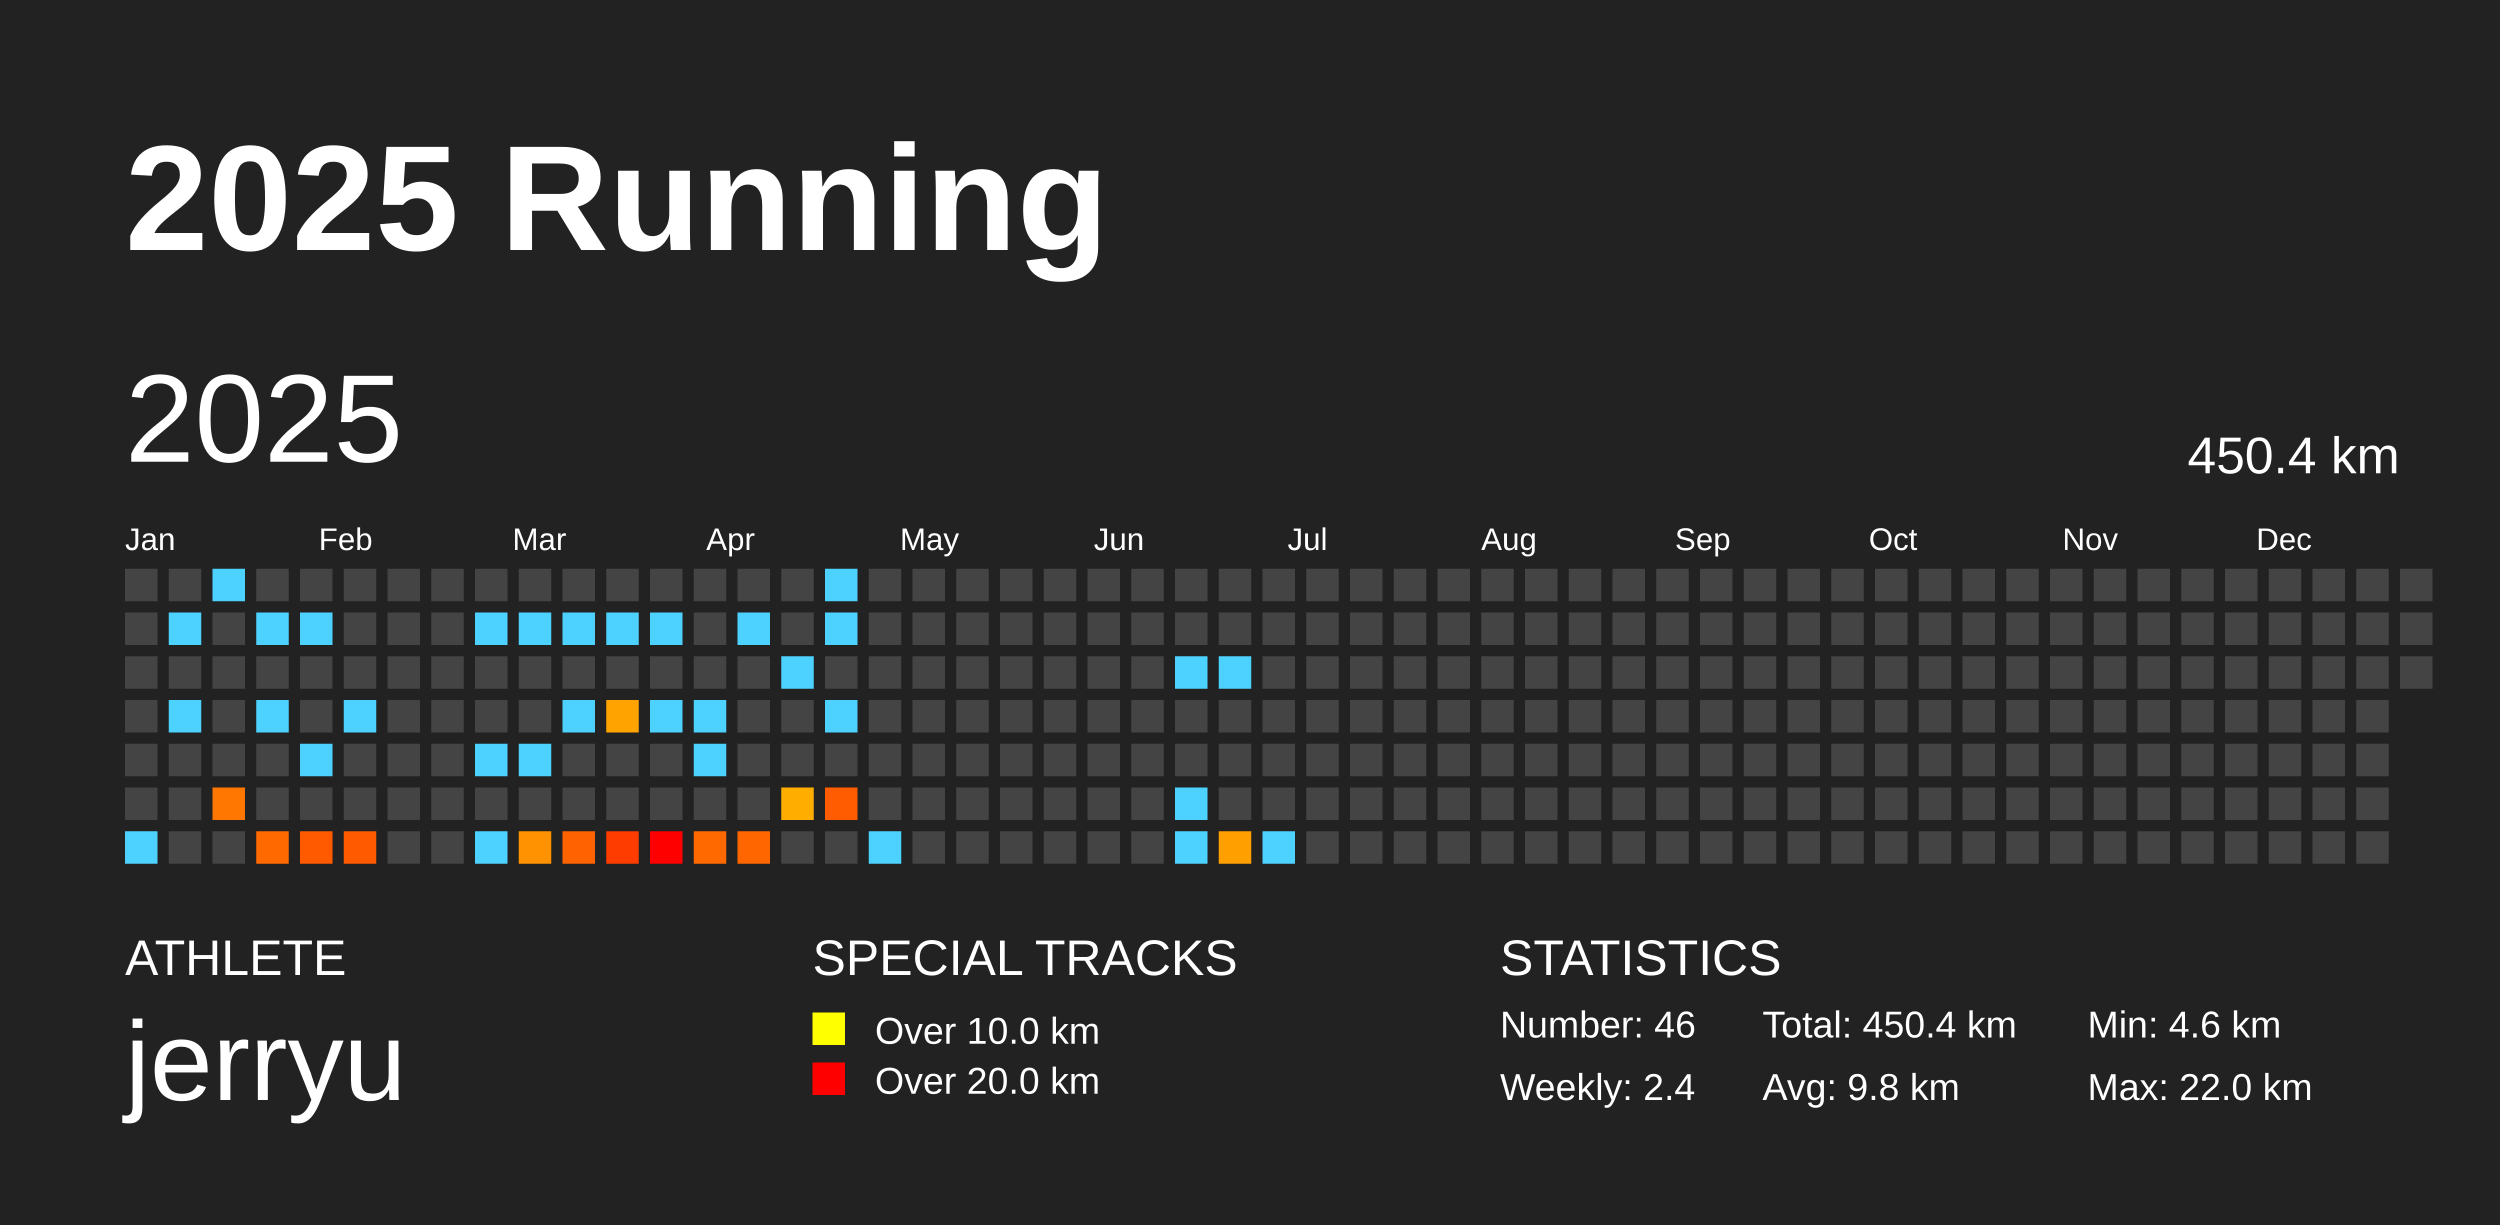
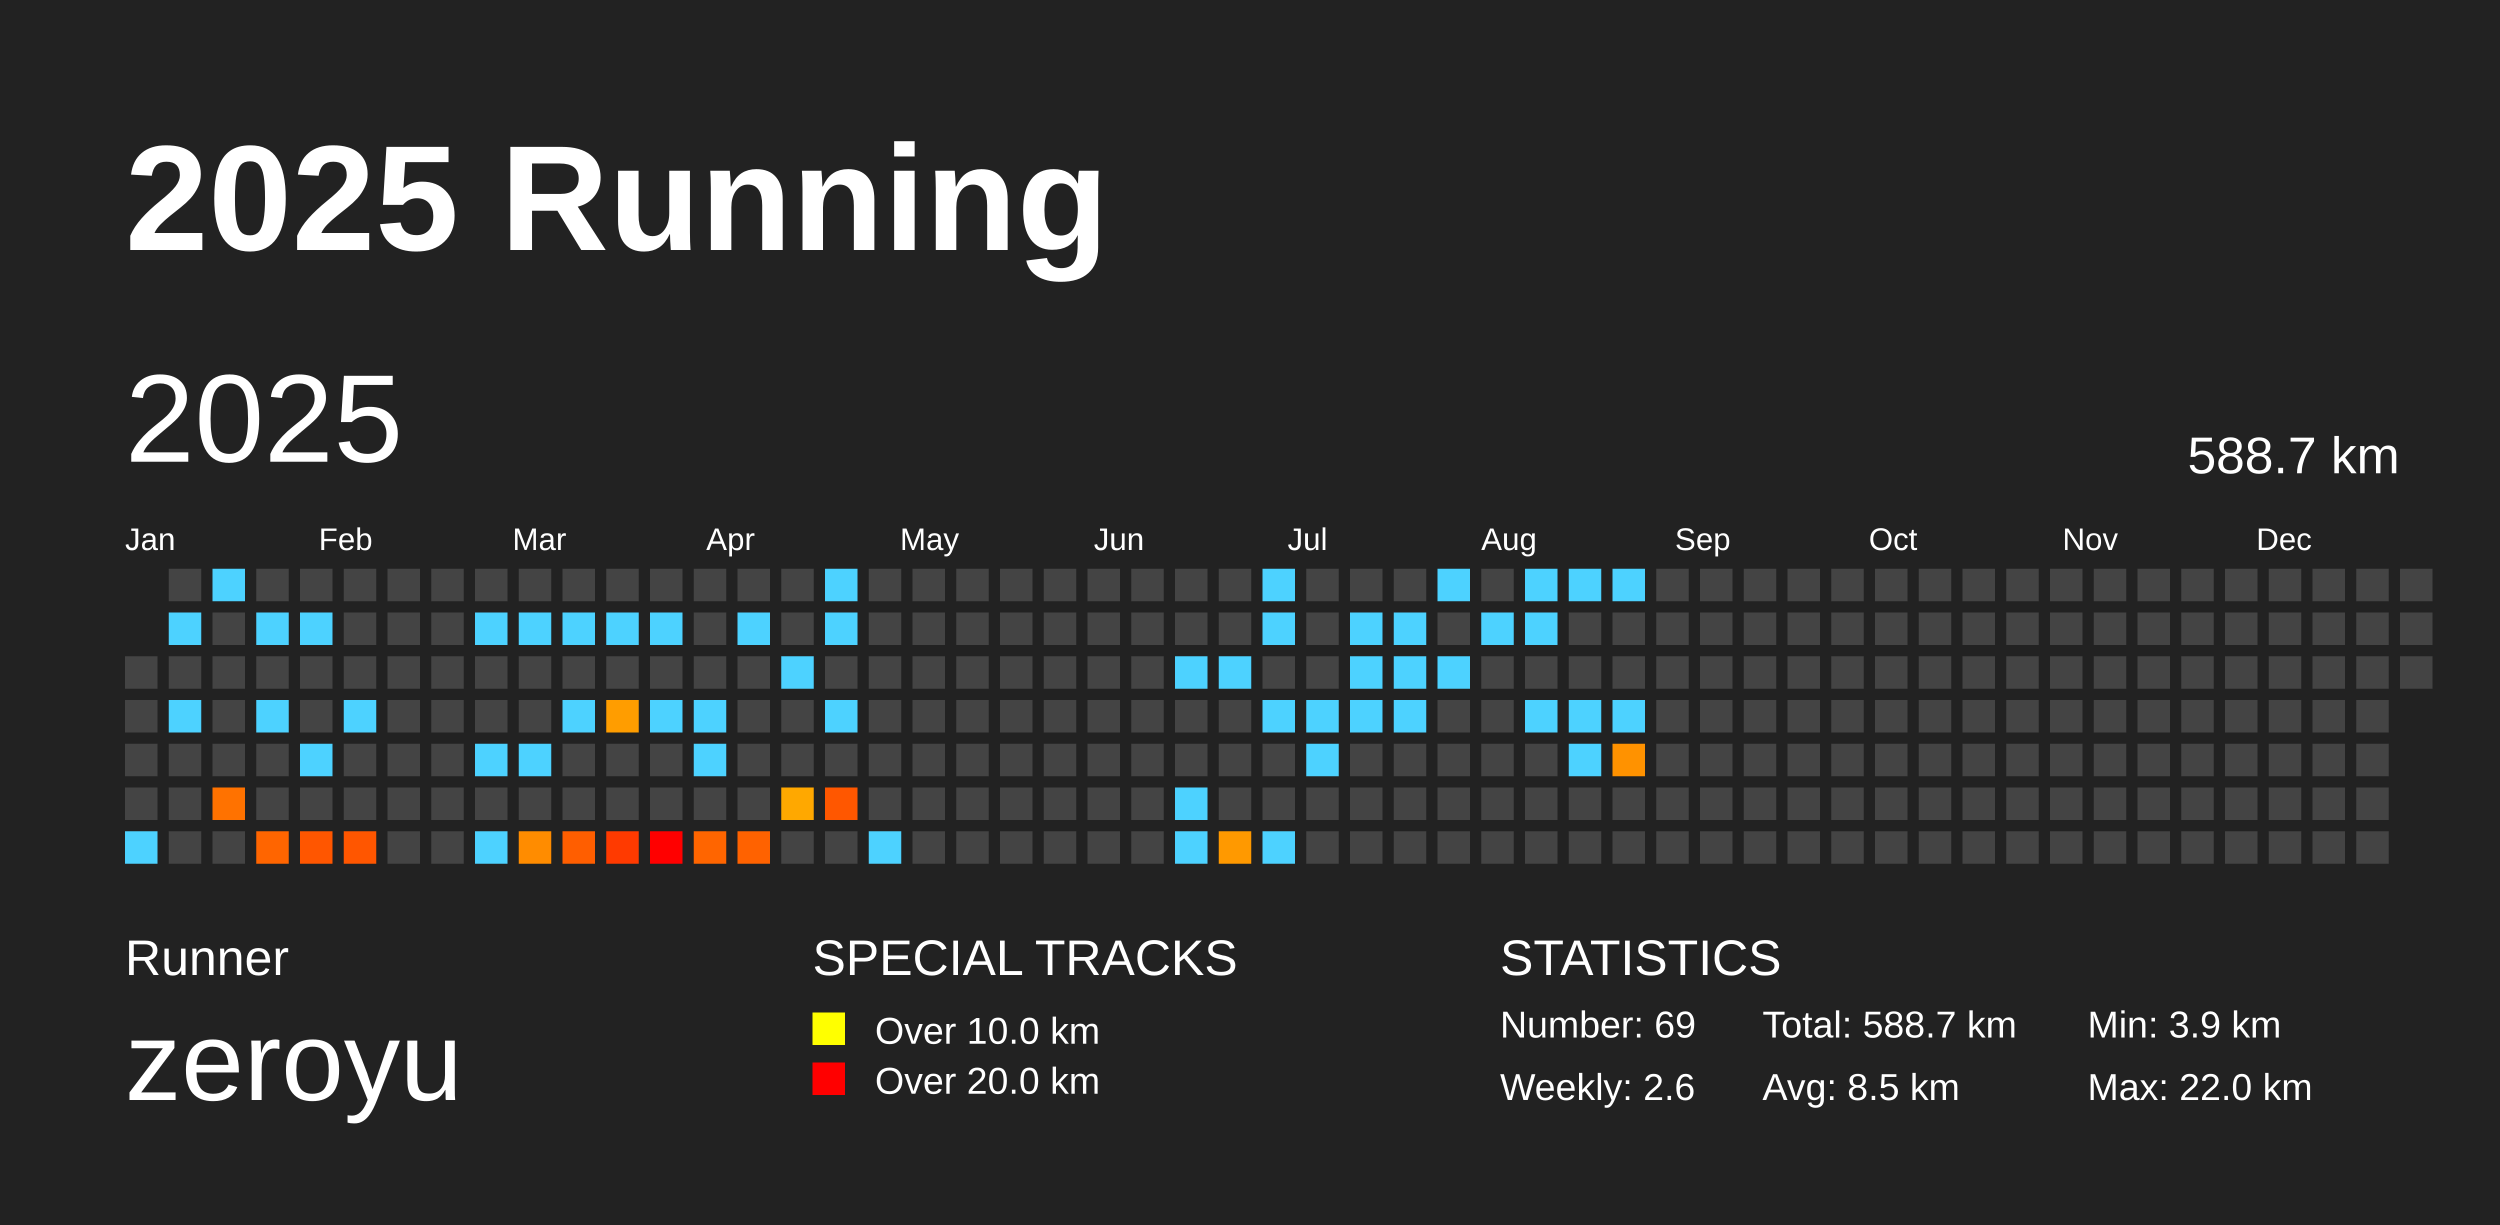
<svg xmlns="http://www.w3.org/2000/svg" baseProfile="full" height="98mm" version="1.1" viewBox="0,0,200,98" width="200mm">
  <defs />
  <rect fill="#222222" height="98" width="200" x="0" y="0" />
  <text fill="#FFFFFF" style="font-size:12px; font-family:Arial; font-weight:bold;" x="10" y="20">2025 Running</text>
-   <text fill="#FFFFFF" style="font-size:4px; font-family:Arial" x="10" y="78">ATHLETE</text>
-   <text fill="#FFFFFF" style="font-size:9px; font-family:Arial" x="10" y="88">jerryu</text>
+   <text fill="#FFFFFF" style="font-size:4px; font-family:Arial" x="10" y="78">Runner</text>
+   <text fill="#FFFFFF" style="font-size:9px; font-family:Arial" x="10" y="88">zeroyu</text>
  <text fill="#FFFFFF" style="font-size:4px; font-family:Arial" x="65" y="78">SPECIAL TRACKS</text>
  <rect fill="yellow" height="2.6" width="2.6" x="65" y="81" />
  <text fill="#FFFFFF" style="font-size:3px; font-family:Arial" x="70" y="83.5">Over 10.0 km</text>
  <rect fill="red" height="2.6" width="2.6" x="65" y="85" />
  <text fill="#FFFFFF" style="font-size:3px; font-family:Arial" x="70" y="87.5">Over 20.0 km</text>
  <text fill="#FFFFFF" style="font-size:4px; font-family:Arial" x="120" y="78">STATISTICS</text>
-   <text fill="#FFFFFF" style="font-size:3px; font-family:Arial" x="120" y="83">Number: 46</text>
-   <text fill="#FFFFFF" style="font-size:3px; font-family:Arial" x="120" y="88">Weekly: 2.4</text>
-   <text fill="#FFFFFF" style="font-size:3px; font-family:Arial" x="141" y="83">Total: 450.4 km</text>
-   <text fill="#FFFFFF" style="font-size:3px; font-family:Arial" x="141" y="88">Avg: 9.8 km</text>
-   <text fill="#FFFFFF" style="font-size:3px; font-family:Arial" x="167" y="83">Min: 4.6 km</text>
+   <text fill="#FFFFFF" style="font-size:3px; font-family:Arial" x="120" y="83">Number: 69</text>
+   <text fill="#FFFFFF" style="font-size:3px; font-family:Arial" x="120" y="88">Weekly: 2.6</text>
+   <text fill="#FFFFFF" style="font-size:3px; font-family:Arial" x="141" y="83">Total: 588.7 km</text>
+   <text fill="#FFFFFF" style="font-size:3px; font-family:Arial" x="141" y="88">Avg: 8.5 km</text>
+   <text fill="#FFFFFF" style="font-size:3px; font-family:Arial" x="167" y="83">Min: 3.9 km</text>
  <text fill="#FFFFFF" style="font-size:3px; font-family:Arial" x="167" y="88">Max: 22.0 km</text>
  <text dominant-baseline="hanging" fill="#FFFFFF" style="font-size:10.0px; font-family:Arial;" x="10" y="30">2025</text>
-   <text dominant-baseline="hanging" fill="#FFFFFF" style="font-size:4.125px; font-family:Arial;" x="175" y="35">450.4 km</text>
+   <text dominant-baseline="hanging" fill="#FFFFFF" style="font-size:4.125px; font-family:Arial;" x="175" y="35">588.7 km</text>
  <text fill="#FFFFFF" style="font-size:2.5px; font-family:Arial" x="10.0" y="44">Jan</text>
  <text fill="#FFFFFF" style="font-size:2.5px; font-family:Arial" x="25.5" y="44">Feb</text>
  <text fill="#FFFFFF" style="font-size:2.5px; font-family:Arial" x="41.0" y="44">Mar</text>
  <text fill="#FFFFFF" style="font-size:2.5px; font-family:Arial" x="56.5" y="44">Apr</text>
  <text fill="#FFFFFF" style="font-size:2.5px; font-family:Arial" x="72.0" y="44">May</text>
  <text fill="#FFFFFF" style="font-size:2.5px; font-family:Arial" x="87.5" y="44">Jun</text>
  <text fill="#FFFFFF" style="font-size:2.5px; font-family:Arial" x="103.0" y="44">Jul</text>
  <text fill="#FFFFFF" style="font-size:2.5px; font-family:Arial" x="118.5" y="44">Aug</text>
  <text fill="#FFFFFF" style="font-size:2.5px; font-family:Arial" x="134.0" y="44">Sep</text>
  <text fill="#FFFFFF" style="font-size:2.5px; font-family:Arial" x="149.5" y="44">Oct</text>
  <text fill="#FFFFFF" style="font-size:2.5px; font-family:Arial" x="165.0" y="44">Nov</text>
  <text fill="#FFFFFF" style="font-size:2.5px; font-family:Arial" x="180.5" y="44">Dec</text>
-   <rect fill="#444444" height="2.6" width="2.6" x="10.0" y="45.5" />
-   <rect fill="#444444" height="2.6" width="2.6" x="10.0" y="49.0" />
  <rect fill="#444444" height="2.6" width="2.6" x="10.0" y="52.5" />
  <rect fill="#444444" height="2.6" width="2.6" x="10.0" y="56.0" />
  <rect fill="#444444" height="2.6" width="2.6" x="10.0" y="59.5" />
  <rect fill="#444444" height="2.6" width="2.6" x="10.0" y="63.0" />
  <rect fill="#4dd2ff" height="2.6" width="2.6" x="10.0" y="66.5" />
  <rect fill="#444444" height="2.6" width="2.6" x="13.5" y="45.5" />
  <rect fill="#4dd2ff" height="2.6" width="2.6" x="13.5" y="49.0" />
  <rect fill="#444444" height="2.6" width="2.6" x="13.5" y="52.5" />
  <rect fill="#4dd2ff" height="2.6" width="2.6" x="13.5" y="56.0" />
  <rect fill="#444444" height="2.6" width="2.6" x="13.5" y="59.5" />
  <rect fill="#444444" height="2.6" width="2.6" x="13.5" y="63.0" />
  <rect fill="#444444" height="2.6" width="2.6" x="13.5" y="66.5" />
  <rect fill="#4dd2ff" height="2.6" width="2.6" x="17.0" y="45.5" />
  <rect fill="#444444" height="2.6" width="2.6" x="17.0" y="49.0" />
  <rect fill="#444444" height="2.6" width="2.6" x="17.0" y="52.5" />
  <rect fill="#444444" height="2.6" width="2.6" x="17.0" y="56.0" />
  <rect fill="#444444" height="2.6" width="2.6" x="17.0" y="59.5" />
-   <rect fill="#ff7600" height="2.6" width="2.6" x="17.0" y="63.0" />
+   <rect fill="#ff7200" height="2.6" width="2.6" x="17.0" y="63.0" />
  <rect fill="#444444" height="2.6" width="2.6" x="17.0" y="66.5" />
  <rect fill="#444444" height="2.6" width="2.6" x="20.5" y="45.5" />
  <rect fill="#4dd2ff" height="2.6" width="2.6" x="20.5" y="49.0" />
  <rect fill="#444444" height="2.6" width="2.6" x="20.5" y="52.5" />
  <rect fill="#4dd2ff" height="2.6" width="2.6" x="20.5" y="56.0" />
  <rect fill="#444444" height="2.6" width="2.6" x="20.5" y="59.5" />
  <rect fill="#444444" height="2.6" width="2.6" x="20.5" y="63.0" />
-   <rect fill="#ff6900" height="2.6" width="2.6" x="20.5" y="66.5" />
+   <rect fill="#ff6500" height="2.6" width="2.6" x="20.5" y="66.5" />
  <rect fill="#444444" height="2.6" width="2.6" x="24.0" y="45.5" />
  <rect fill="#4dd2ff" height="2.6" width="2.6" x="24.0" y="49.0" />
  <rect fill="#444444" height="2.6" width="2.6" x="24.0" y="52.5" />
  <rect fill="#444444" height="2.6" width="2.6" x="24.0" y="56.0" />
  <rect fill="#4dd2ff" height="2.6" width="2.6" x="24.0" y="59.5" />
  <rect fill="#444444" height="2.6" width="2.6" x="24.0" y="63.0" />
-   <rect fill="#ff5a00" height="2.6" width="2.6" x="24.0" y="66.5" />
+   <rect fill="#ff5600" height="2.6" width="2.6" x="24.0" y="66.5" />
  <rect fill="#444444" height="2.6" width="2.6" x="27.5" y="45.5" />
  <rect fill="#444444" height="2.6" width="2.6" x="27.5" y="49.0" />
  <rect fill="#444444" height="2.6" width="2.6" x="27.5" y="52.5" />
  <rect fill="#4dd2ff" height="2.6" width="2.6" x="27.5" y="56.0" />
  <rect fill="#444444" height="2.6" width="2.6" x="27.5" y="59.5" />
  <rect fill="#444444" height="2.6" width="2.6" x="27.5" y="63.0" />
-   <rect fill="#ff5a00" height="2.6" width="2.6" x="27.5" y="66.5" />
+   <rect fill="#ff5600" height="2.6" width="2.6" x="27.5" y="66.5" />
  <rect fill="#444444" height="2.6" width="2.6" x="31.0" y="45.5" />
  <rect fill="#444444" height="2.6" width="2.6" x="31.0" y="49.0" />
  <rect fill="#444444" height="2.6" width="2.6" x="31.0" y="52.5" />
  <rect fill="#444444" height="2.6" width="2.6" x="31.0" y="56.0" />
  <rect fill="#444444" height="2.6" width="2.6" x="31.0" y="59.5" />
  <rect fill="#444444" height="2.6" width="2.6" x="31.0" y="63.0" />
  <rect fill="#444444" height="2.6" width="2.6" x="31.0" y="66.5" />
  <rect fill="#444444" height="2.6" width="2.6" x="34.5" y="45.5" />
  <rect fill="#444444" height="2.6" width="2.6" x="34.5" y="49.0" />
  <rect fill="#444444" height="2.6" width="2.6" x="34.5" y="52.5" />
  <rect fill="#444444" height="2.6" width="2.6" x="34.5" y="56.0" />
  <rect fill="#444444" height="2.6" width="2.6" x="34.5" y="59.5" />
  <rect fill="#444444" height="2.6" width="2.6" x="34.5" y="63.0" />
  <rect fill="#444444" height="2.6" width="2.6" x="34.5" y="66.5" />
  <rect fill="#444444" height="2.6" width="2.6" x="38.0" y="45.5" />
  <rect fill="#4dd2ff" height="2.6" width="2.6" x="38.0" y="49.0" />
  <rect fill="#444444" height="2.6" width="2.6" x="38.0" y="52.5" />
  <rect fill="#444444" height="2.6" width="2.6" x="38.0" y="56.0" />
  <rect fill="#4dd2ff" height="2.6" width="2.6" x="38.0" y="59.5" />
  <rect fill="#444444" height="2.6" width="2.6" x="38.0" y="63.0" />
  <rect fill="#4dd2ff" height="2.6" width="2.6" x="38.0" y="66.5" />
  <rect fill="#444444" height="2.6" width="2.6" x="41.5" y="45.5" />
  <rect fill="#4dd2ff" height="2.6" width="2.6" x="41.5" y="49.0" />
  <rect fill="#444444" height="2.6" width="2.6" x="41.5" y="52.5" />
  <rect fill="#444444" height="2.6" width="2.6" x="41.5" y="56.0" />
  <rect fill="#4dd2ff" height="2.6" width="2.6" x="41.5" y="59.5" />
  <rect fill="#444444" height="2.6" width="2.6" x="41.5" y="63.0" />
-   <rect fill="#ff9200" height="2.6" width="2.6" x="41.5" y="66.5" />
+   <rect fill="#ff8c00" height="2.6" width="2.6" x="41.5" y="66.5" />
  <rect fill="#444444" height="2.6" width="2.6" x="45.0" y="45.5" />
  <rect fill="#4dd2ff" height="2.6" width="2.6" x="45.0" y="49.0" />
  <rect fill="#444444" height="2.6" width="2.6" x="45.0" y="52.5" />
  <rect fill="#4dd2ff" height="2.6" width="2.6" x="45.0" y="56.0" />
  <rect fill="#444444" height="2.6" width="2.6" x="45.0" y="59.5" />
  <rect fill="#444444" height="2.6" width="2.6" x="45.0" y="63.0" />
-   <rect fill="#ff6200" height="2.6" width="2.6" x="45.0" y="66.5" />
+   <rect fill="#ff5e00" height="2.6" width="2.6" x="45.0" y="66.5" />
  <rect fill="#444444" height="2.6" width="2.6" x="48.5" y="45.5" />
  <rect fill="#4dd2ff" height="2.6" width="2.6" x="48.5" y="49.0" />
  <rect fill="#444444" height="2.6" width="2.6" x="48.5" y="52.5" />
-   <rect fill="#ffa300" height="2.6" width="2.6" x="48.5" y="56.0" />
+   <rect fill="#ff9d00" height="2.6" width="2.6" x="48.5" y="56.0" />
  <rect fill="#444444" height="2.6" width="2.6" x="48.5" y="59.5" />
  <rect fill="#444444" height="2.6" width="2.6" x="48.5" y="63.0" />
-   <rect fill="#ff3c00" height="2.6" width="2.6" x="48.5" y="66.5" />
+   <rect fill="#ff3a00" height="2.6" width="2.6" x="48.5" y="66.5" />
  <rect fill="#444444" height="2.6" width="2.6" x="52.0" y="45.5" />
  <rect fill="#4dd2ff" height="2.6" width="2.6" x="52.0" y="49.0" />
  <rect fill="#444444" height="2.6" width="2.6" x="52.0" y="52.5" />
  <rect fill="#4dd2ff" height="2.6" width="2.6" x="52.0" y="56.0" />
  <rect fill="#444444" height="2.6" width="2.6" x="52.0" y="59.5" />
  <rect fill="#444444" height="2.6" width="2.6" x="52.0" y="63.0" />
  <rect fill="red" height="2.6" width="2.6" x="52.0" y="66.5" />
  <rect fill="#444444" height="2.6" width="2.6" x="55.5" y="45.5" />
  <rect fill="#444444" height="2.6" width="2.6" x="55.5" y="49.0" />
  <rect fill="#444444" height="2.6" width="2.6" x="55.5" y="52.5" />
  <rect fill="#4dd2ff" height="2.6" width="2.6" x="55.5" y="56.0" />
  <rect fill="#4dd2ff" height="2.6" width="2.6" x="55.5" y="59.5" />
  <rect fill="#444444" height="2.6" width="2.6" x="55.5" y="63.0" />
-   <rect fill="#ff6900" height="2.6" width="2.6" x="55.5" y="66.5" />
+   <rect fill="#ff6500" height="2.6" width="2.6" x="55.5" y="66.5" />
  <rect fill="#444444" height="2.6" width="2.6" x="59.0" y="45.5" />
  <rect fill="#4dd2ff" height="2.6" width="2.6" x="59.0" y="49.0" />
  <rect fill="#444444" height="2.6" width="2.6" x="59.0" y="52.5" />
  <rect fill="#444444" height="2.6" width="2.6" x="59.0" y="56.0" />
  <rect fill="#444444" height="2.6" width="2.6" x="59.0" y="59.5" />
  <rect fill="#444444" height="2.6" width="2.6" x="59.0" y="63.0" />
-   <rect fill="#ff6600" height="2.6" width="2.6" x="59.0" y="66.5" />
+   <rect fill="#ff6200" height="2.6" width="2.6" x="59.0" y="66.5" />
  <rect fill="#444444" height="2.6" width="2.6" x="62.5" y="45.5" />
  <rect fill="#444444" height="2.6" width="2.6" x="62.5" y="49.0" />
  <rect fill="#4dd2ff" height="2.6" width="2.6" x="62.5" y="52.5" />
  <rect fill="#444444" height="2.6" width="2.6" x="62.5" y="56.0" />
  <rect fill="#444444" height="2.6" width="2.6" x="62.5" y="59.5" />
-   <rect fill="#ffae00" height="2.6" width="2.6" x="62.5" y="63.0" />
+   <rect fill="#ffa800" height="2.6" width="2.6" x="62.5" y="63.0" />
  <rect fill="#444444" height="2.6" width="2.6" x="62.5" y="66.5" />
  <rect fill="#4dd2ff" height="2.6" width="2.6" x="66.0" y="45.5" />
  <rect fill="#4dd2ff" height="2.6" width="2.6" x="66.0" y="49.0" />
  <rect fill="#444444" height="2.6" width="2.6" x="66.0" y="52.5" />
  <rect fill="#4dd2ff" height="2.6" width="2.6" x="66.0" y="56.0" />
  <rect fill="#444444" height="2.6" width="2.6" x="66.0" y="59.5" />
-   <rect fill="#ff5b00" height="2.6" width="2.6" x="66.0" y="63.0" />
+   <rect fill="#ff5700" height="2.6" width="2.6" x="66.0" y="63.0" />
  <rect fill="#444444" height="2.6" width="2.6" x="66.0" y="66.5" />
  <rect fill="#444444" height="2.6" width="2.6" x="69.5" y="45.5" />
  <rect fill="#444444" height="2.6" width="2.6" x="69.5" y="49.0" />
  <rect fill="#444444" height="2.6" width="2.6" x="69.5" y="52.5" />
  <rect fill="#444444" height="2.6" width="2.6" x="69.5" y="56.0" />
  <rect fill="#444444" height="2.6" width="2.6" x="69.5" y="59.5" />
  <rect fill="#444444" height="2.6" width="2.6" x="69.5" y="63.0" />
  <rect fill="#4dd2ff" height="2.6" width="2.6" x="69.5" y="66.5" />
  <rect fill="#444444" height="2.6" width="2.6" x="73.0" y="45.5" />
  <rect fill="#444444" height="2.6" width="2.6" x="73.0" y="49.0" />
  <rect fill="#444444" height="2.6" width="2.6" x="73.0" y="52.5" />
  <rect fill="#444444" height="2.6" width="2.6" x="73.0" y="56.0" />
  <rect fill="#444444" height="2.6" width="2.6" x="73.0" y="59.5" />
  <rect fill="#444444" height="2.6" width="2.6" x="73.0" y="63.0" />
  <rect fill="#444444" height="2.6" width="2.6" x="73.0" y="66.5" />
  <rect fill="#444444" height="2.6" width="2.6" x="76.5" y="45.5" />
  <rect fill="#444444" height="2.6" width="2.6" x="76.5" y="49.0" />
  <rect fill="#444444" height="2.6" width="2.6" x="76.5" y="52.5" />
  <rect fill="#444444" height="2.6" width="2.6" x="76.5" y="56.0" />
  <rect fill="#444444" height="2.6" width="2.6" x="76.5" y="59.5" />
  <rect fill="#444444" height="2.6" width="2.6" x="76.5" y="63.0" />
  <rect fill="#444444" height="2.6" width="2.6" x="76.5" y="66.5" />
  <rect fill="#444444" height="2.6" width="2.6" x="80.0" y="45.5" />
  <rect fill="#444444" height="2.6" width="2.6" x="80.0" y="49.0" />
  <rect fill="#444444" height="2.6" width="2.6" x="80.0" y="52.5" />
  <rect fill="#444444" height="2.6" width="2.6" x="80.0" y="56.0" />
  <rect fill="#444444" height="2.6" width="2.6" x="80.0" y="59.5" />
  <rect fill="#444444" height="2.6" width="2.6" x="80.0" y="63.0" />
  <rect fill="#444444" height="2.6" width="2.6" x="80.0" y="66.5" />
  <rect fill="#444444" height="2.6" width="2.6" x="83.5" y="45.5" />
  <rect fill="#444444" height="2.6" width="2.6" x="83.5" y="49.0" />
  <rect fill="#444444" height="2.6" width="2.6" x="83.5" y="52.5" />
  <rect fill="#444444" height="2.6" width="2.6" x="83.5" y="56.0" />
  <rect fill="#444444" height="2.6" width="2.6" x="83.5" y="59.5" />
  <rect fill="#444444" height="2.6" width="2.6" x="83.5" y="63.0" />
  <rect fill="#444444" height="2.6" width="2.6" x="83.5" y="66.5" />
  <rect fill="#444444" height="2.6" width="2.6" x="87.0" y="45.5" />
  <rect fill="#444444" height="2.6" width="2.6" x="87.0" y="49.0" />
  <rect fill="#444444" height="2.6" width="2.6" x="87.0" y="52.5" />
  <rect fill="#444444" height="2.6" width="2.6" x="87.0" y="56.0" />
  <rect fill="#444444" height="2.6" width="2.6" x="87.0" y="59.5" />
  <rect fill="#444444" height="2.6" width="2.6" x="87.0" y="63.0" />
  <rect fill="#444444" height="2.6" width="2.6" x="87.0" y="66.5" />
  <rect fill="#444444" height="2.6" width="2.6" x="90.5" y="45.5" />
  <rect fill="#444444" height="2.6" width="2.6" x="90.5" y="49.0" />
  <rect fill="#444444" height="2.6" width="2.6" x="90.5" y="52.5" />
  <rect fill="#444444" height="2.6" width="2.6" x="90.5" y="56.0" />
  <rect fill="#444444" height="2.6" width="2.6" x="90.5" y="59.5" />
  <rect fill="#444444" height="2.6" width="2.6" x="90.5" y="63.0" />
  <rect fill="#444444" height="2.6" width="2.6" x="90.5" y="66.5" />
  <rect fill="#444444" height="2.6" width="2.6" x="94.0" y="45.5" />
  <rect fill="#444444" height="2.6" width="2.6" x="94.0" y="49.0" />
  <rect fill="#4dd2ff" height="2.6" width="2.6" x="94.0" y="52.5" />
  <rect fill="#444444" height="2.6" width="2.6" x="94.0" y="56.0" />
  <rect fill="#444444" height="2.6" width="2.6" x="94.0" y="59.5" />
  <rect fill="#4dd2ff" height="2.6" width="2.6" x="94.0" y="63.0" />
  <rect fill="#4dd2ff" height="2.6" width="2.6" x="94.0" y="66.5" />
  <rect fill="#444444" height="2.6" width="2.6" x="97.5" y="45.5" />
  <rect fill="#444444" height="2.6" width="2.6" x="97.5" y="49.0" />
  <rect fill="#4dd2ff" height="2.6" width="2.6" x="97.5" y="52.5" />
  <rect fill="#444444" height="2.6" width="2.6" x="97.5" y="56.0" />
  <rect fill="#444444" height="2.6" width="2.6" x="97.5" y="59.5" />
  <rect fill="#444444" height="2.6" width="2.6" x="97.5" y="63.0" />
-   <rect fill="#ff9f00" height="2.6" width="2.6" x="97.5" y="66.5" />
-   <rect fill="#444444" height="2.6" width="2.6" x="101.0" y="45.5" />
-   <rect fill="#444444" height="2.6" width="2.6" x="101.0" y="49.0" />
+   <rect fill="#ff9900" height="2.6" width="2.6" x="97.5" y="66.5" />
+   <rect fill="#4dd2ff" height="2.6" width="2.6" x="101.0" y="45.5" />
+   <rect fill="#4dd2ff" height="2.6" width="2.6" x="101.0" y="49.0" />
  <rect fill="#444444" height="2.6" width="2.6" x="101.0" y="52.5" />
-   <rect fill="#444444" height="2.6" width="2.6" x="101.0" y="56.0" />
+   <rect fill="#4dd2ff" height="2.6" width="2.6" x="101.0" y="56.0" />
  <rect fill="#444444" height="2.6" width="2.6" x="101.0" y="59.5" />
  <rect fill="#444444" height="2.6" width="2.6" x="101.0" y="63.0" />
  <rect fill="#4dd2ff" height="2.6" width="2.6" x="101.0" y="66.5" />
  <rect fill="#444444" height="2.6" width="2.6" x="104.5" y="45.5" />
  <rect fill="#444444" height="2.6" width="2.6" x="104.5" y="49.0" />
  <rect fill="#444444" height="2.6" width="2.6" x="104.5" y="52.5" />
-   <rect fill="#444444" height="2.6" width="2.6" x="104.5" y="56.0" />
-   <rect fill="#444444" height="2.6" width="2.6" x="104.5" y="59.5" />
+   <rect fill="#4dd2ff" height="2.6" width="2.6" x="104.5" y="56.0" />
+   <rect fill="#4dd2ff" height="2.6" width="2.6" x="104.5" y="59.5" />
  <rect fill="#444444" height="2.6" width="2.6" x="104.5" y="63.0" />
  <rect fill="#444444" height="2.6" width="2.6" x="104.5" y="66.5" />
  <rect fill="#444444" height="2.6" width="2.6" x="108.0" y="45.5" />
-   <rect fill="#444444" height="2.6" width="2.6" x="108.0" y="49.0" />
-   <rect fill="#444444" height="2.6" width="2.6" x="108.0" y="52.5" />
-   <rect fill="#444444" height="2.6" width="2.6" x="108.0" y="56.0" />
+   <rect fill="#4dd2ff" height="2.6" width="2.6" x="108.0" y="49.0" />
+   <rect fill="#4dd2ff" height="2.6" width="2.6" x="108.0" y="52.5" />
+   <rect fill="#4dd2ff" height="2.6" width="2.6" x="108.0" y="56.0" />
  <rect fill="#444444" height="2.6" width="2.6" x="108.0" y="59.5" />
  <rect fill="#444444" height="2.6" width="2.6" x="108.0" y="63.0" />
  <rect fill="#444444" height="2.6" width="2.6" x="108.0" y="66.5" />
  <rect fill="#444444" height="2.6" width="2.6" x="111.5" y="45.5" />
-   <rect fill="#444444" height="2.6" width="2.6" x="111.5" y="49.0" />
-   <rect fill="#444444" height="2.6" width="2.6" x="111.5" y="52.5" />
-   <rect fill="#444444" height="2.6" width="2.6" x="111.5" y="56.0" />
+   <rect fill="#4dd2ff" height="2.6" width="2.6" x="111.5" y="49.0" />
+   <rect fill="#4dd2ff" height="2.6" width="2.6" x="111.5" y="52.5" />
+   <rect fill="#4dd2ff" height="2.6" width="2.6" x="111.5" y="56.0" />
  <rect fill="#444444" height="2.6" width="2.6" x="111.5" y="59.5" />
  <rect fill="#444444" height="2.6" width="2.6" x="111.5" y="63.0" />
  <rect fill="#444444" height="2.6" width="2.6" x="111.5" y="66.5" />
-   <rect fill="#444444" height="2.6" width="2.6" x="115.0" y="45.5" />
+   <rect fill="#4dd2ff" height="2.6" width="2.6" x="115.0" y="45.5" />
  <rect fill="#444444" height="2.6" width="2.6" x="115.0" y="49.0" />
-   <rect fill="#444444" height="2.6" width="2.6" x="115.0" y="52.5" />
+   <rect fill="#4dd2ff" height="2.6" width="2.6" x="115.0" y="52.5" />
  <rect fill="#444444" height="2.6" width="2.6" x="115.0" y="56.0" />
  <rect fill="#444444" height="2.6" width="2.6" x="115.0" y="59.5" />
  <rect fill="#444444" height="2.6" width="2.6" x="115.0" y="63.0" />
  <rect fill="#444444" height="2.6" width="2.6" x="115.0" y="66.5" />
  <rect fill="#444444" height="2.6" width="2.6" x="118.5" y="45.5" />
-   <rect fill="#444444" height="2.6" width="2.6" x="118.5" y="49.0" />
+   <rect fill="#4dd2ff" height="2.6" width="2.6" x="118.5" y="49.0" />
  <rect fill="#444444" height="2.6" width="2.6" x="118.5" y="52.5" />
  <rect fill="#444444" height="2.6" width="2.6" x="118.5" y="56.0" />
  <rect fill="#444444" height="2.6" width="2.6" x="118.5" y="59.5" />
  <rect fill="#444444" height="2.6" width="2.6" x="118.5" y="63.0" />
  <rect fill="#444444" height="2.6" width="2.6" x="118.5" y="66.5" />
-   <rect fill="#444444" height="2.6" width="2.6" x="122.0" y="45.5" />
-   <rect fill="#444444" height="2.6" width="2.6" x="122.0" y="49.0" />
+   <rect fill="#4dd2ff" height="2.6" width="2.6" x="122.0" y="45.5" />
+   <rect fill="#4dd2ff" height="2.6" width="2.6" x="122.0" y="49.0" />
  <rect fill="#444444" height="2.6" width="2.6" x="122.0" y="52.5" />
-   <rect fill="#444444" height="2.6" width="2.6" x="122.0" y="56.0" />
+   <rect fill="#4dd2ff" height="2.6" width="2.6" x="122.0" y="56.0" />
  <rect fill="#444444" height="2.6" width="2.6" x="122.0" y="59.5" />
  <rect fill="#444444" height="2.6" width="2.6" x="122.0" y="63.0" />
  <rect fill="#444444" height="2.6" width="2.6" x="122.0" y="66.5" />
-   <rect fill="#444444" height="2.6" width="2.6" x="125.5" y="45.5" />
+   <rect fill="#4dd2ff" height="2.6" width="2.6" x="125.5" y="45.5" />
  <rect fill="#444444" height="2.6" width="2.6" x="125.5" y="49.0" />
  <rect fill="#444444" height="2.6" width="2.6" x="125.5" y="52.5" />
-   <rect fill="#444444" height="2.6" width="2.6" x="125.5" y="56.0" />
-   <rect fill="#444444" height="2.6" width="2.6" x="125.5" y="59.5" />
+   <rect fill="#4dd2ff" height="2.6" width="2.6" x="125.5" y="56.0" />
+   <rect fill="#4dd2ff" height="2.6" width="2.6" x="125.5" y="59.5" />
  <rect fill="#444444" height="2.6" width="2.6" x="125.5" y="63.0" />
  <rect fill="#444444" height="2.6" width="2.6" x="125.5" y="66.5" />
-   <rect fill="#444444" height="2.6" width="2.6" x="129.0" y="45.5" />
+   <rect fill="#4dd2ff" height="2.6" width="2.6" x="129.0" y="45.5" />
  <rect fill="#444444" height="2.6" width="2.6" x="129.0" y="49.0" />
  <rect fill="#444444" height="2.6" width="2.6" x="129.0" y="52.5" />
-   <rect fill="#444444" height="2.6" width="2.6" x="129.0" y="56.0" />
-   <rect fill="#444444" height="2.6" width="2.6" x="129.0" y="59.5" />
+   <rect fill="#4dd2ff" height="2.6" width="2.6" x="129.0" y="56.0" />
+   <rect fill="#ff9200" height="2.6" width="2.6" x="129.0" y="59.5" />
  <rect fill="#444444" height="2.6" width="2.6" x="129.0" y="63.0" />
  <rect fill="#444444" height="2.6" width="2.6" x="129.0" y="66.5" />
  <rect fill="#444444" height="2.6" width="2.6" x="132.5" y="45.5" />
  <rect fill="#444444" height="2.6" width="2.6" x="132.5" y="49.0" />
  <rect fill="#444444" height="2.6" width="2.6" x="132.5" y="52.5" />
  <rect fill="#444444" height="2.6" width="2.6" x="132.5" y="56.0" />
  <rect fill="#444444" height="2.6" width="2.6" x="132.5" y="59.5" />
  <rect fill="#444444" height="2.6" width="2.6" x="132.5" y="63.0" />
  <rect fill="#444444" height="2.6" width="2.6" x="132.5" y="66.5" />
  <rect fill="#444444" height="2.6" width="2.6" x="136.0" y="45.5" />
  <rect fill="#444444" height="2.6" width="2.6" x="136.0" y="49.0" />
  <rect fill="#444444" height="2.6" width="2.6" x="136.0" y="52.5" />
  <rect fill="#444444" height="2.6" width="2.6" x="136.0" y="56.0" />
  <rect fill="#444444" height="2.6" width="2.6" x="136.0" y="59.5" />
  <rect fill="#444444" height="2.6" width="2.6" x="136.0" y="63.0" />
  <rect fill="#444444" height="2.6" width="2.6" x="136.0" y="66.5" />
  <rect fill="#444444" height="2.6" width="2.6" x="139.5" y="45.5" />
  <rect fill="#444444" height="2.6" width="2.6" x="139.5" y="49.0" />
  <rect fill="#444444" height="2.6" width="2.6" x="139.5" y="52.5" />
  <rect fill="#444444" height="2.6" width="2.6" x="139.5" y="56.0" />
  <rect fill="#444444" height="2.6" width="2.6" x="139.5" y="59.5" />
  <rect fill="#444444" height="2.6" width="2.6" x="139.5" y="63.0" />
  <rect fill="#444444" height="2.6" width="2.6" x="139.5" y="66.5" />
  <rect fill="#444444" height="2.6" width="2.6" x="143.0" y="45.5" />
  <rect fill="#444444" height="2.6" width="2.6" x="143.0" y="49.0" />
  <rect fill="#444444" height="2.6" width="2.6" x="143.0" y="52.5" />
  <rect fill="#444444" height="2.6" width="2.6" x="143.0" y="56.0" />
  <rect fill="#444444" height="2.6" width="2.6" x="143.0" y="59.5" />
  <rect fill="#444444" height="2.6" width="2.6" x="143.0" y="63.0" />
  <rect fill="#444444" height="2.6" width="2.6" x="143.0" y="66.5" />
  <rect fill="#444444" height="2.6" width="2.6" x="146.5" y="45.5" />
  <rect fill="#444444" height="2.6" width="2.6" x="146.5" y="49.0" />
  <rect fill="#444444" height="2.6" width="2.6" x="146.5" y="52.5" />
  <rect fill="#444444" height="2.6" width="2.6" x="146.5" y="56.0" />
  <rect fill="#444444" height="2.6" width="2.6" x="146.5" y="59.5" />
  <rect fill="#444444" height="2.6" width="2.6" x="146.5" y="63.0" />
  <rect fill="#444444" height="2.6" width="2.6" x="146.5" y="66.5" />
  <rect fill="#444444" height="2.6" width="2.6" x="150.0" y="45.5" />
  <rect fill="#444444" height="2.6" width="2.6" x="150.0" y="49.0" />
  <rect fill="#444444" height="2.6" width="2.6" x="150.0" y="52.5" />
  <rect fill="#444444" height="2.6" width="2.6" x="150.0" y="56.0" />
  <rect fill="#444444" height="2.6" width="2.6" x="150.0" y="59.5" />
  <rect fill="#444444" height="2.6" width="2.6" x="150.0" y="63.0" />
  <rect fill="#444444" height="2.6" width="2.6" x="150.0" y="66.5" />
  <rect fill="#444444" height="2.6" width="2.6" x="153.5" y="45.5" />
  <rect fill="#444444" height="2.6" width="2.6" x="153.5" y="49.0" />
  <rect fill="#444444" height="2.6" width="2.6" x="153.5" y="52.5" />
  <rect fill="#444444" height="2.6" width="2.6" x="153.5" y="56.0" />
  <rect fill="#444444" height="2.6" width="2.6" x="153.5" y="59.5" />
  <rect fill="#444444" height="2.6" width="2.6" x="153.5" y="63.0" />
  <rect fill="#444444" height="2.6" width="2.6" x="153.5" y="66.5" />
  <rect fill="#444444" height="2.6" width="2.6" x="157.0" y="45.5" />
  <rect fill="#444444" height="2.6" width="2.6" x="157.0" y="49.0" />
  <rect fill="#444444" height="2.6" width="2.6" x="157.0" y="52.5" />
  <rect fill="#444444" height="2.6" width="2.6" x="157.0" y="56.0" />
  <rect fill="#444444" height="2.6" width="2.6" x="157.0" y="59.5" />
  <rect fill="#444444" height="2.6" width="2.6" x="157.0" y="63.0" />
  <rect fill="#444444" height="2.6" width="2.6" x="157.0" y="66.5" />
  <rect fill="#444444" height="2.6" width="2.6" x="160.5" y="45.5" />
  <rect fill="#444444" height="2.6" width="2.6" x="160.5" y="49.0" />
  <rect fill="#444444" height="2.6" width="2.6" x="160.5" y="52.5" />
  <rect fill="#444444" height="2.6" width="2.6" x="160.5" y="56.0" />
  <rect fill="#444444" height="2.6" width="2.6" x="160.5" y="59.5" />
  <rect fill="#444444" height="2.6" width="2.6" x="160.5" y="63.0" />
  <rect fill="#444444" height="2.6" width="2.6" x="160.5" y="66.5" />
  <rect fill="#444444" height="2.6" width="2.6" x="164.0" y="45.5" />
  <rect fill="#444444" height="2.6" width="2.6" x="164.0" y="49.0" />
  <rect fill="#444444" height="2.6" width="2.6" x="164.0" y="52.5" />
  <rect fill="#444444" height="2.6" width="2.6" x="164.0" y="56.0" />
  <rect fill="#444444" height="2.6" width="2.6" x="164.0" y="59.5" />
  <rect fill="#444444" height="2.6" width="2.6" x="164.0" y="63.0" />
  <rect fill="#444444" height="2.6" width="2.6" x="164.0" y="66.5" />
  <rect fill="#444444" height="2.6" width="2.6" x="167.5" y="45.5" />
  <rect fill="#444444" height="2.6" width="2.6" x="167.5" y="49.0" />
  <rect fill="#444444" height="2.6" width="2.6" x="167.5" y="52.5" />
  <rect fill="#444444" height="2.6" width="2.6" x="167.5" y="56.0" />
  <rect fill="#444444" height="2.6" width="2.6" x="167.5" y="59.5" />
  <rect fill="#444444" height="2.6" width="2.6" x="167.5" y="63.0" />
  <rect fill="#444444" height="2.6" width="2.6" x="167.5" y="66.5" />
  <rect fill="#444444" height="2.6" width="2.6" x="171.0" y="45.5" />
  <rect fill="#444444" height="2.6" width="2.6" x="171.0" y="49.0" />
  <rect fill="#444444" height="2.6" width="2.6" x="171.0" y="52.5" />
  <rect fill="#444444" height="2.6" width="2.6" x="171.0" y="56.0" />
  <rect fill="#444444" height="2.6" width="2.6" x="171.0" y="59.5" />
  <rect fill="#444444" height="2.6" width="2.6" x="171.0" y="63.0" />
  <rect fill="#444444" height="2.6" width="2.6" x="171.0" y="66.5" />
  <rect fill="#444444" height="2.6" width="2.6" x="174.5" y="45.5" />
  <rect fill="#444444" height="2.6" width="2.6" x="174.5" y="49.0" />
  <rect fill="#444444" height="2.6" width="2.6" x="174.5" y="52.5" />
  <rect fill="#444444" height="2.6" width="2.6" x="174.5" y="56.0" />
  <rect fill="#444444" height="2.6" width="2.6" x="174.5" y="59.5" />
  <rect fill="#444444" height="2.6" width="2.6" x="174.5" y="63.0" />
  <rect fill="#444444" height="2.6" width="2.6" x="174.5" y="66.5" />
  <rect fill="#444444" height="2.6" width="2.6" x="178.0" y="45.5" />
  <rect fill="#444444" height="2.6" width="2.6" x="178.0" y="49.0" />
  <rect fill="#444444" height="2.6" width="2.6" x="178.0" y="52.5" />
  <rect fill="#444444" height="2.6" width="2.6" x="178.0" y="56.0" />
  <rect fill="#444444" height="2.6" width="2.6" x="178.0" y="59.5" />
  <rect fill="#444444" height="2.6" width="2.6" x="178.0" y="63.0" />
  <rect fill="#444444" height="2.6" width="2.6" x="178.0" y="66.5" />
  <rect fill="#444444" height="2.6" width="2.6" x="181.5" y="45.5" />
  <rect fill="#444444" height="2.6" width="2.6" x="181.5" y="49.0" />
  <rect fill="#444444" height="2.6" width="2.6" x="181.5" y="52.5" />
  <rect fill="#444444" height="2.6" width="2.6" x="181.5" y="56.0" />
  <rect fill="#444444" height="2.6" width="2.6" x="181.5" y="59.5" />
  <rect fill="#444444" height="2.6" width="2.6" x="181.5" y="63.0" />
  <rect fill="#444444" height="2.6" width="2.6" x="181.5" y="66.5" />
  <rect fill="#444444" height="2.6" width="2.6" x="185.0" y="45.5" />
  <rect fill="#444444" height="2.6" width="2.6" x="185.0" y="49.0" />
  <rect fill="#444444" height="2.6" width="2.6" x="185.0" y="52.5" />
  <rect fill="#444444" height="2.6" width="2.6" x="185.0" y="56.0" />
  <rect fill="#444444" height="2.6" width="2.6" x="185.0" y="59.5" />
  <rect fill="#444444" height="2.6" width="2.6" x="185.0" y="63.0" />
  <rect fill="#444444" height="2.6" width="2.6" x="185.0" y="66.5" />
  <rect fill="#444444" height="2.6" width="2.6" x="188.5" y="45.5" />
  <rect fill="#444444" height="2.6" width="2.6" x="188.5" y="49.0" />
  <rect fill="#444444" height="2.6" width="2.6" x="188.5" y="52.5" />
  <rect fill="#444444" height="2.6" width="2.6" x="188.5" y="56.0" />
  <rect fill="#444444" height="2.6" width="2.6" x="188.5" y="59.5" />
  <rect fill="#444444" height="2.6" width="2.6" x="188.5" y="63.0" />
  <rect fill="#444444" height="2.6" width="2.6" x="188.5" y="66.5" />
  <rect fill="#444444" height="2.6" width="2.6" x="192.0" y="45.5" />
  <rect fill="#444444" height="2.6" width="2.6" x="192.0" y="49.0" />
  <rect fill="#444444" height="2.6" width="2.6" x="192.0" y="52.5" />
</svg>
